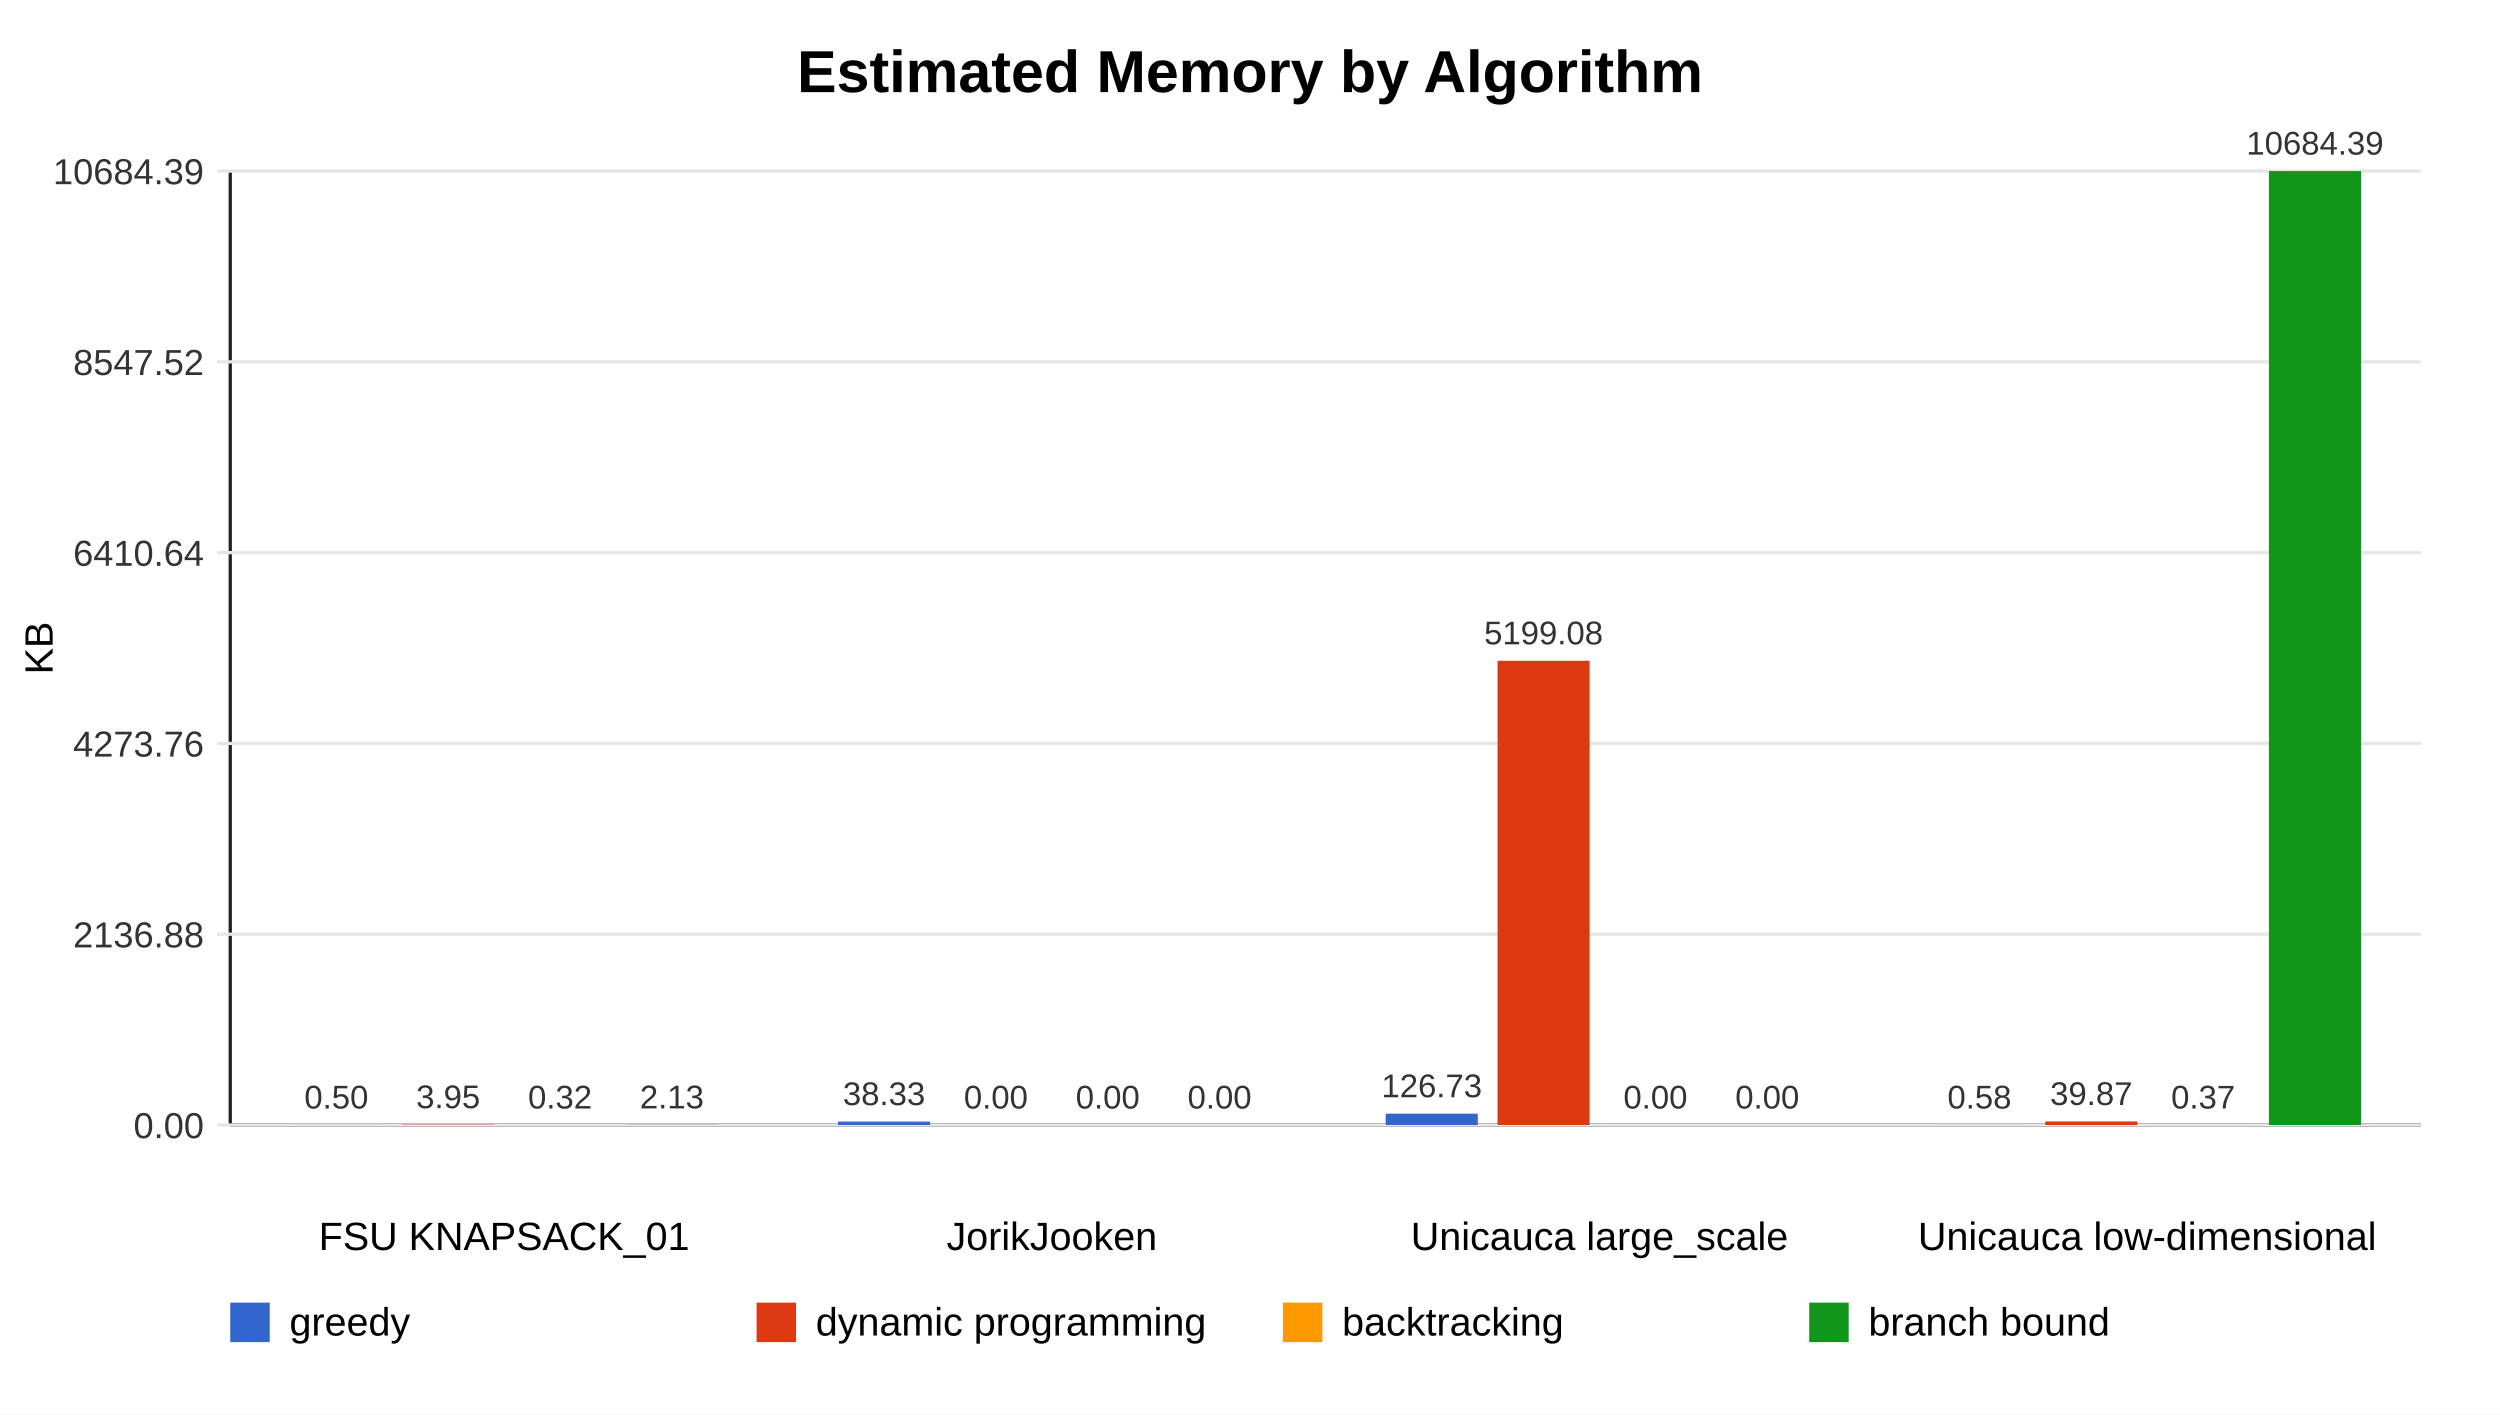
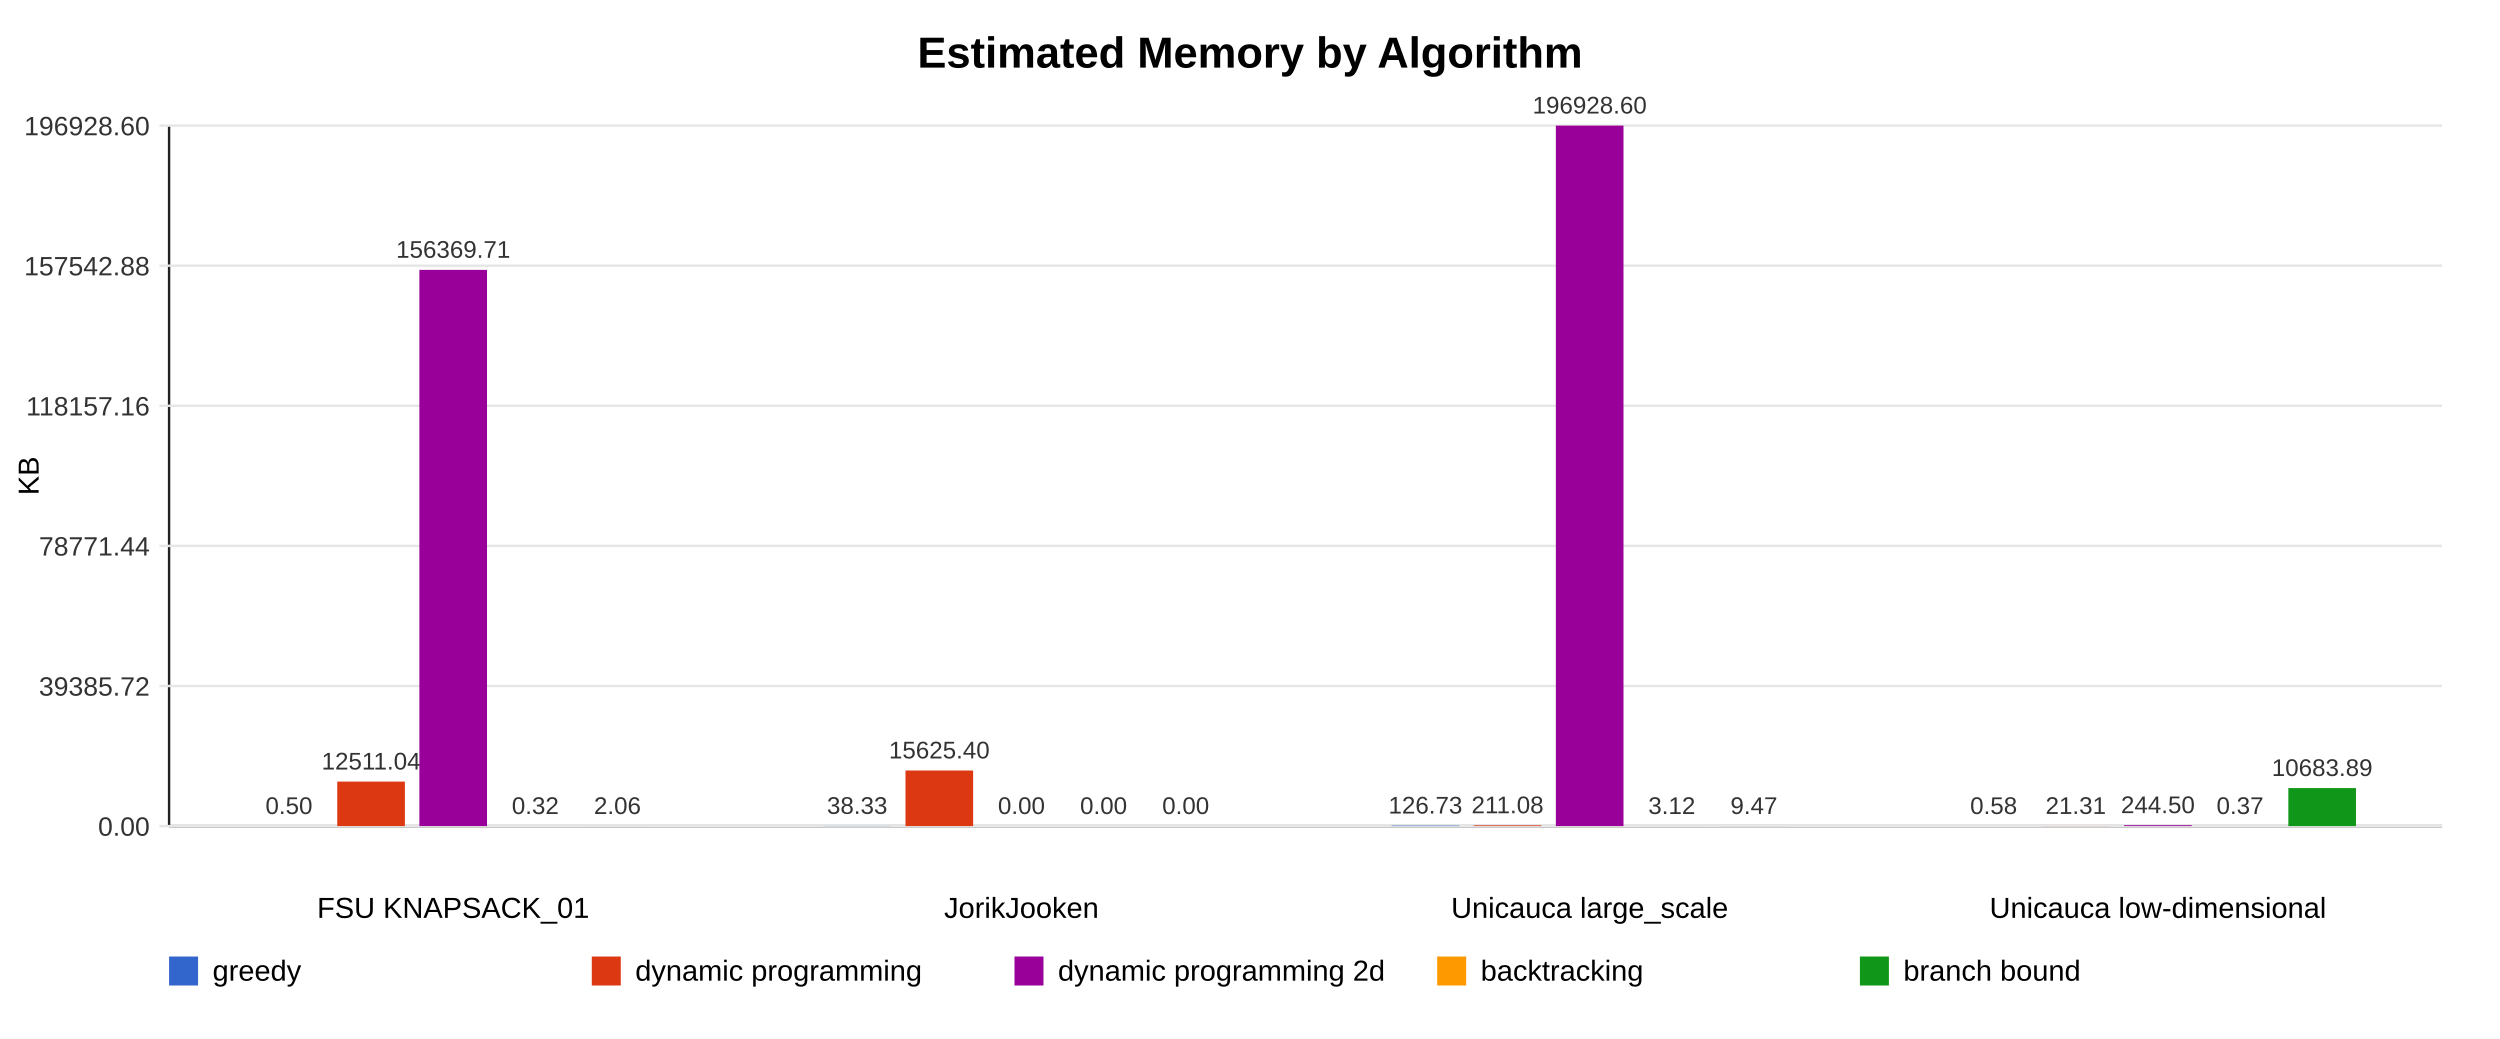
- <svg xmlns="http://www.w3.org/2000/svg" width="760" height="430" viewBox="0 0 760 430">
+ <svg xmlns="http://www.w3.org/2000/svg" width="1035" height="430" viewBox="0 0 1035 430">
  <rect width="100%" height="100%" fill="#ffffff" />
-   <text x="380" y="28" text-anchor="middle" font-family="Arial, sans-serif" font-size="18" font-weight="700">Estimated Memory by Algorithm</text>
+   <text x="517.5" y="28" text-anchor="middle" font-family="Arial, sans-serif" font-size="18" font-weight="700">Estimated Memory by Algorithm</text>
  <text x="16" y="197" transform="rotate(-90 16 197)" text-anchor="middle" font-family="Arial, sans-serif" font-size="12">KB</text>
-   <line x1="70" y1="342" x2="736" y2="342" stroke="#222" />
+   <line x1="70" y1="342" x2="1011" y2="342" stroke="#222" />
  <line x1="70" y1="52" x2="70" y2="342" stroke="#222" />
-   <line x1="66" y1="342" x2="736" y2="342" stroke="#e6e6e6" />
+   <line x1="66" y1="342" x2="1011" y2="342" stroke="#e6e6e6" />
  <text x="62" y="346" text-anchor="end" font-family="Arial, sans-serif" font-size="11" fill="#333">0.00</text>
-   <line x1="66" y1="284" x2="736" y2="284" stroke="#e6e6e6" />
-   <text x="62" y="288" text-anchor="end" font-family="Arial, sans-serif" font-size="11" fill="#333">2136.88</text>
-   <line x1="66" y1="226" x2="736" y2="226" stroke="#e6e6e6" />
-   <text x="62" y="230" text-anchor="end" font-family="Arial, sans-serif" font-size="11" fill="#333">4273.76</text>
-   <line x1="66" y1="168" x2="736" y2="168" stroke="#e6e6e6" />
-   <text x="62" y="172" text-anchor="end" font-family="Arial, sans-serif" font-size="11" fill="#333">6410.64</text>
-   <line x1="66" y1="110" x2="736" y2="110" stroke="#e6e6e6" />
-   <text x="62" y="114" text-anchor="end" font-family="Arial, sans-serif" font-size="11" fill="#333">8547.52</text>
-   <line x1="66" y1="52" x2="736" y2="52" stroke="#e6e6e6" />
-   <text x="62" y="56" text-anchor="end" font-family="Arial, sans-serif" font-size="11" fill="#333">10684.39</text>
-   <text x="153.25" y="380" text-anchor="middle" font-family="Arial, sans-serif" font-size="12">FSU KNAPSACK_01</text>
-   <rect x="88.25" y="341.986" width="28" height="0.014" fill="#3366cc" />
-   <text x="102.25" y="336.986" text-anchor="middle" font-family="Arial, sans-serif" font-size="10" fill="#333">0.50</text>
-   <rect x="122.25" y="341.893" width="28" height="0.107" fill="#dc3912" />
-   <text x="136.25" y="336.893" text-anchor="middle" font-family="Arial, sans-serif" font-size="10" fill="#333">3.95</text>
-   <rect x="156.25" y="341.991" width="28" height="0.009" fill="#ff9900" />
-   <text x="170.25" y="336.991" text-anchor="middle" font-family="Arial, sans-serif" font-size="10" fill="#333">0.32</text>
-   <rect x="190.25" y="341.942" width="28" height="0.058" fill="#109618" />
-   <text x="204.25" y="336.942" text-anchor="middle" font-family="Arial, sans-serif" font-size="10" fill="#333">2.13</text>
-   <text x="319.75" y="380" text-anchor="middle" font-family="Arial, sans-serif" font-size="12">JorikJooken</text>
-   <rect x="254.75" y="340.96" width="28" height="1.04" fill="#3366cc" />
-   <text x="268.75" y="335.96" text-anchor="middle" font-family="Arial, sans-serif" font-size="10" fill="#333">38.33</text>
-   <rect x="288.75" y="342" width="28" height="0" fill="#dc3912" />
-   <text x="302.75" y="337" text-anchor="middle" font-family="Arial, sans-serif" font-size="10" fill="#333">0.00</text>
-   <rect x="322.75" y="342" width="28" height="0" fill="#ff9900" />
-   <text x="336.75" y="337" text-anchor="middle" font-family="Arial, sans-serif" font-size="10" fill="#333">0.00</text>
-   <rect x="356.75" y="342" width="28" height="0" fill="#109618" />
-   <text x="370.75" y="337" text-anchor="middle" font-family="Arial, sans-serif" font-size="10" fill="#333">0.00</text>
-   <text x="486.25" y="380" text-anchor="middle" font-family="Arial, sans-serif" font-size="12">Unicauca large_scale</text>
-   <rect x="421.25" y="338.56" width="28" height="3.44" fill="#3366cc" />
-   <text x="435.25" y="333.56" text-anchor="middle" font-family="Arial, sans-serif" font-size="10" fill="#333">126.73</text>
-   <rect x="455.25" y="200.885" width="28" height="141.115" fill="#dc3912" />
-   <text x="469.25" y="195.885" text-anchor="middle" font-family="Arial, sans-serif" font-size="10" fill="#333">5199.08</text>
-   <rect x="489.25" y="342" width="28" height="0" fill="#ff9900" />
-   <text x="503.25" y="337" text-anchor="middle" font-family="Arial, sans-serif" font-size="10" fill="#333">0.00</text>
-   <rect x="523.25" y="342" width="28" height="0" fill="#109618" />
-   <text x="537.25" y="337" text-anchor="middle" font-family="Arial, sans-serif" font-size="10" fill="#333">0.00</text>
-   <text x="652.75" y="380" text-anchor="middle" font-family="Arial, sans-serif" font-size="12">Unicauca low-dimensional</text>
-   <rect x="587.75" y="341.984" width="28" height="0.016" fill="#3366cc" />
-   <text x="601.75" y="336.984" text-anchor="middle" font-family="Arial, sans-serif" font-size="10" fill="#333">0.58</text>
-   <rect x="621.75" y="340.918" width="28" height="1.082" fill="#dc3912" />
-   <text x="635.75" y="335.918" text-anchor="middle" font-family="Arial, sans-serif" font-size="10" fill="#333">39.87</text>
-   <rect x="655.75" y="341.99" width="28" height="0.01" fill="#ff9900" />
-   <text x="669.75" y="336.99" text-anchor="middle" font-family="Arial, sans-serif" font-size="10" fill="#333">0.37</text>
-   <rect x="689.75" y="52" width="28" height="290" fill="#109618" />
-   <text x="703.75" y="47" text-anchor="middle" font-family="Arial, sans-serif" font-size="10" fill="#333">10684.39</text>
+   <line x1="66" y1="284" x2="1011" y2="284" stroke="#e6e6e6" />
+   <text x="62" y="288" text-anchor="end" font-family="Arial, sans-serif" font-size="11" fill="#333">39385.72</text>
+   <line x1="66" y1="226" x2="1011" y2="226" stroke="#e6e6e6" />
+   <text x="62" y="230" text-anchor="end" font-family="Arial, sans-serif" font-size="11" fill="#333">78771.44</text>
+   <line x1="66" y1="168" x2="1011" y2="168" stroke="#e6e6e6" />
+   <text x="62" y="172" text-anchor="end" font-family="Arial, sans-serif" font-size="11" fill="#333">118157.16</text>
+   <line x1="66" y1="110" x2="1011" y2="110" stroke="#e6e6e6" />
+   <text x="62" y="114" text-anchor="end" font-family="Arial, sans-serif" font-size="11" fill="#333">157542.88</text>
+   <line x1="66" y1="52" x2="1011" y2="52" stroke="#e6e6e6" />
+   <text x="62" y="56" text-anchor="end" font-family="Arial, sans-serif" font-size="11" fill="#333">196928.60</text>
+   <text x="187.625" y="380" text-anchor="middle" font-family="Arial, sans-serif" font-size="12">FSU KNAPSACK_01</text>
+   <rect x="105.625" y="341.999" width="28" height="0.001" fill="#3366cc" />
+   <text x="119.625" y="336.999" text-anchor="middle" font-family="Arial, sans-serif" font-size="10" fill="#333">0.50</text>
+   <rect x="139.625" y="323.576" width="28" height="18.424" fill="#dc3912" />
+   <text x="153.625" y="318.576" text-anchor="middle" font-family="Arial, sans-serif" font-size="10" fill="#333">12511.04</text>
+   <rect x="173.625" y="111.728" width="28" height="230.272" fill="#990099" />
+   <text x="187.625" y="106.728" text-anchor="middle" font-family="Arial, sans-serif" font-size="10" fill="#333">156369.71</text>
+   <rect x="207.625" y="342" width="28" height="0" fill="#ff9900" />
+   <text x="221.625" y="337" text-anchor="middle" font-family="Arial, sans-serif" font-size="10" fill="#333">0.32</text>
+   <rect x="241.625" y="341.997" width="28" height="0.003" fill="#109618" />
+   <text x="255.625" y="336.997" text-anchor="middle" font-family="Arial, sans-serif" font-size="10" fill="#333">2.06</text>
+   <text x="422.875" y="380" text-anchor="middle" font-family="Arial, sans-serif" font-size="12">JorikJooken</text>
+   <rect x="340.875" y="341.944" width="28" height="0.056" fill="#3366cc" />
+   <text x="354.875" y="336.944" text-anchor="middle" font-family="Arial, sans-serif" font-size="10" fill="#333">38.33</text>
+   <rect x="374.875" y="318.99" width="28" height="23.01" fill="#dc3912" />
+   <text x="388.875" y="313.99" text-anchor="middle" font-family="Arial, sans-serif" font-size="10" fill="#333">15625.40</text>
+   <rect x="408.875" y="342" width="28" height="0" fill="#990099" />
+   <text x="422.875" y="337" text-anchor="middle" font-family="Arial, sans-serif" font-size="10" fill="#333">0.00</text>
+   <rect x="442.875" y="342" width="28" height="0" fill="#ff9900" />
+   <text x="456.875" y="337" text-anchor="middle" font-family="Arial, sans-serif" font-size="10" fill="#333">0.00</text>
+   <rect x="476.875" y="342" width="28" height="0" fill="#109618" />
+   <text x="490.875" y="337" text-anchor="middle" font-family="Arial, sans-serif" font-size="10" fill="#333">0.00</text>
+   <text x="658.125" y="380" text-anchor="middle" font-family="Arial, sans-serif" font-size="12">Unicauca large_scale</text>
+   <rect x="576.125" y="341.813" width="28" height="0.187" fill="#3366cc" />
+   <text x="590.125" y="336.813" text-anchor="middle" font-family="Arial, sans-serif" font-size="10" fill="#333">126.73</text>
+   <rect x="610.125" y="341.689" width="28" height="0.311" fill="#dc3912" />
+   <text x="624.125" y="336.689" text-anchor="middle" font-family="Arial, sans-serif" font-size="10" fill="#333">211.08</text>
+   <rect x="644.125" y="52" width="28" height="290" fill="#990099" />
+   <text x="658.125" y="47" text-anchor="middle" font-family="Arial, sans-serif" font-size="10" fill="#333">196928.60</text>
+   <rect x="678.125" y="341.995" width="28" height="0.005" fill="#ff9900" />
+   <text x="692.125" y="336.995" text-anchor="middle" font-family="Arial, sans-serif" font-size="10" fill="#333">3.12</text>
+   <rect x="712.125" y="341.986" width="28" height="0.014" fill="#109618" />
+   <text x="726.125" y="336.986" text-anchor="middle" font-family="Arial, sans-serif" font-size="10" fill="#333">9.47</text>
+   <text x="893.375" y="380" text-anchor="middle" font-family="Arial, sans-serif" font-size="12">Unicauca low-dimensional</text>
+   <rect x="811.375" y="341.999" width="28" height="0.001" fill="#3366cc" />
+   <text x="825.375" y="336.999" text-anchor="middle" font-family="Arial, sans-serif" font-size="10" fill="#333">0.58</text>
+   <rect x="845.375" y="341.969" width="28" height="0.031" fill="#dc3912" />
+   <text x="859.375" y="336.969" text-anchor="middle" font-family="Arial, sans-serif" font-size="10" fill="#333">21.31</text>
+   <rect x="879.375" y="341.64" width="28" height="0.36" fill="#990099" />
+   <text x="893.375" y="336.64" text-anchor="middle" font-family="Arial, sans-serif" font-size="10" fill="#333">244.50</text>
+   <rect x="913.375" y="341.999" width="28" height="0.001" fill="#ff9900" />
+   <text x="927.375" y="336.999" text-anchor="middle" font-family="Arial, sans-serif" font-size="10" fill="#333">0.37</text>
+   <rect x="947.375" y="326.267" width="28" height="15.733" fill="#109618" />
+   <text x="961.375" y="321.267" text-anchor="middle" font-family="Arial, sans-serif" font-size="10" fill="#333">10683.89</text>
  <rect x="70" y="396" width="12" height="12" fill="#3366cc" />
  <text x="88" y="406" font-family="Arial, sans-serif" font-size="12">greedy</text>
-   <rect x="230" y="396" width="12" height="12" fill="#dc3912" />
-   <text x="248" y="406" font-family="Arial, sans-serif" font-size="12">dynamic programming</text>
-   <rect x="390" y="396" width="12" height="12" fill="#ff9900" />
-   <text x="408" y="406" font-family="Arial, sans-serif" font-size="12">backtracking</text>
-   <rect x="550" y="396" width="12" height="12" fill="#109618" />
-   <text x="568" y="406" font-family="Arial, sans-serif" font-size="12">branch bound</text>
+   <rect x="245" y="396" width="12" height="12" fill="#dc3912" />
+   <text x="263" y="406" font-family="Arial, sans-serif" font-size="12">dynamic programming</text>
+   <rect x="420" y="396" width="12" height="12" fill="#990099" />
+   <text x="438" y="406" font-family="Arial, sans-serif" font-size="12">dynamic programming 2d</text>
+   <rect x="595" y="396" width="12" height="12" fill="#ff9900" />
+   <text x="613" y="406" font-family="Arial, sans-serif" font-size="12">backtracking</text>
+   <rect x="770" y="396" width="12" height="12" fill="#109618" />
+   <text x="788" y="406" font-family="Arial, sans-serif" font-size="12">branch bound</text>
</svg>
